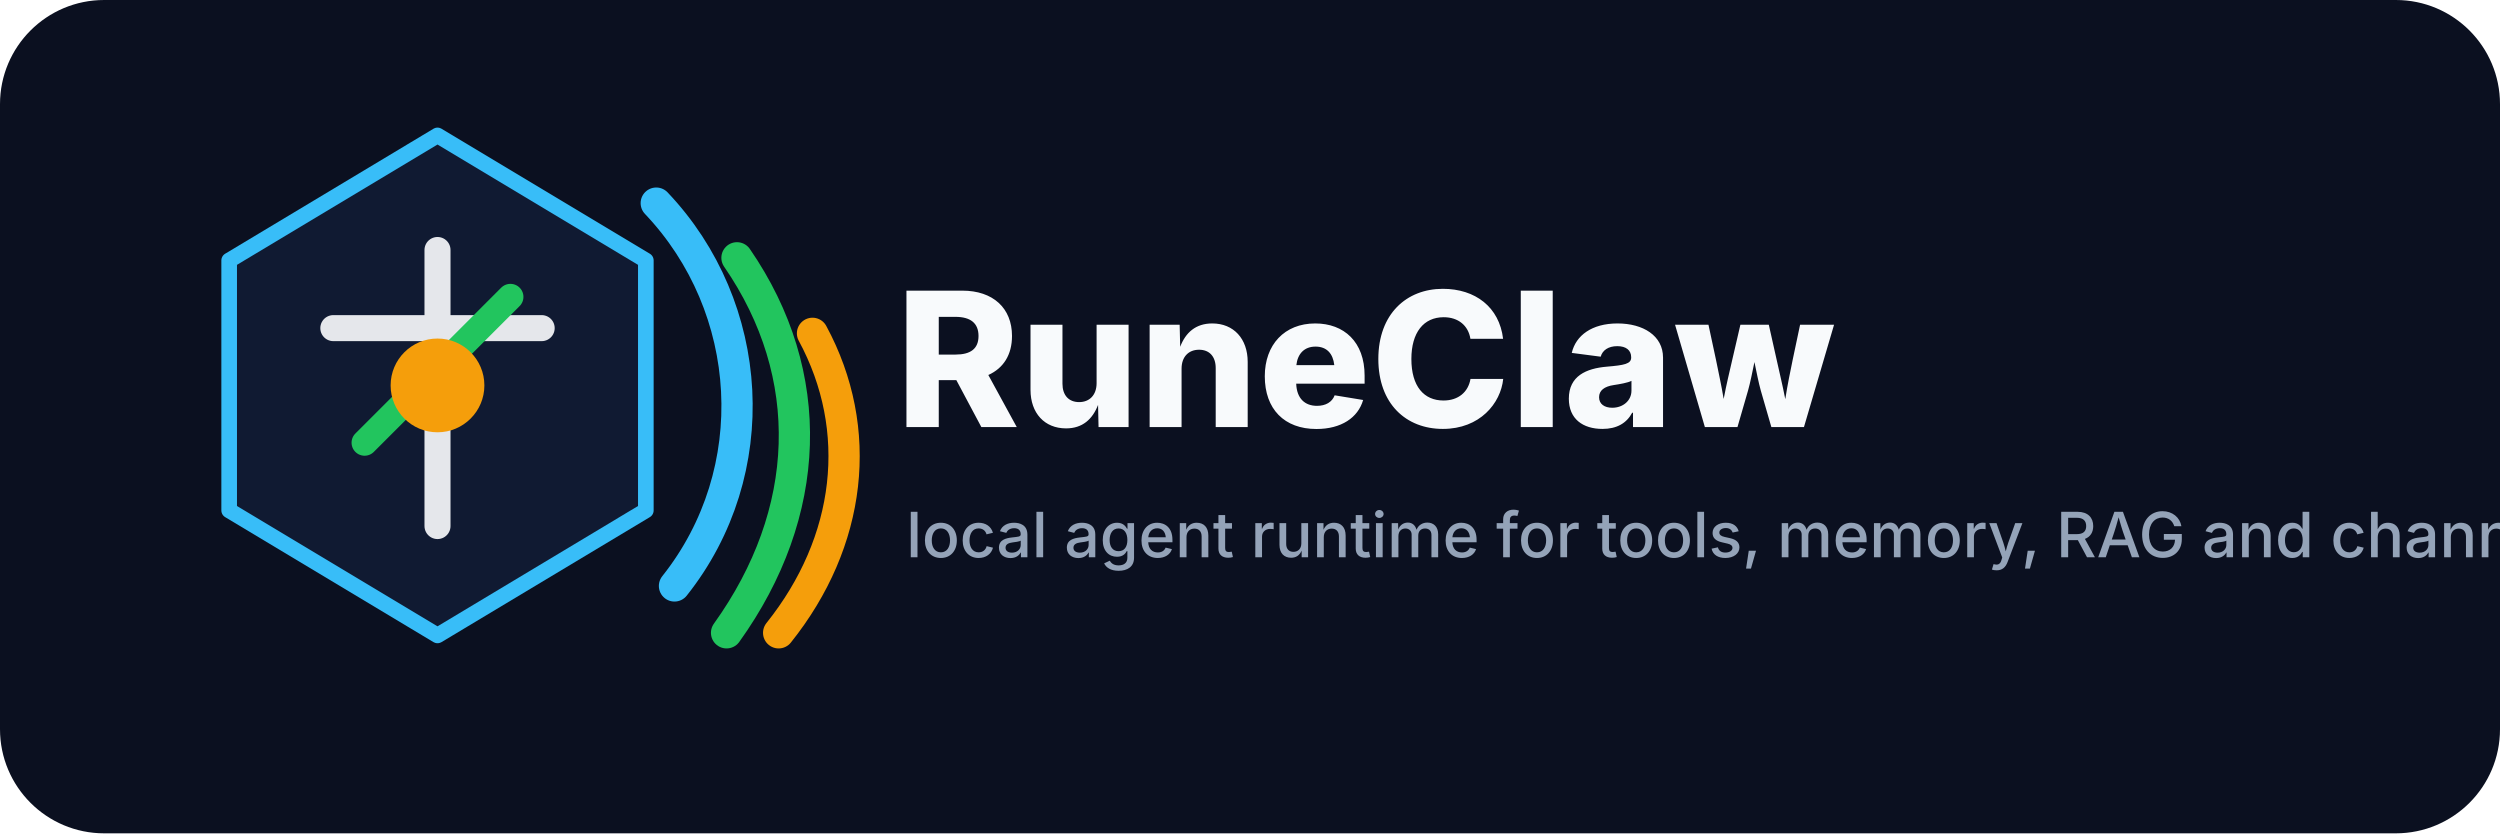
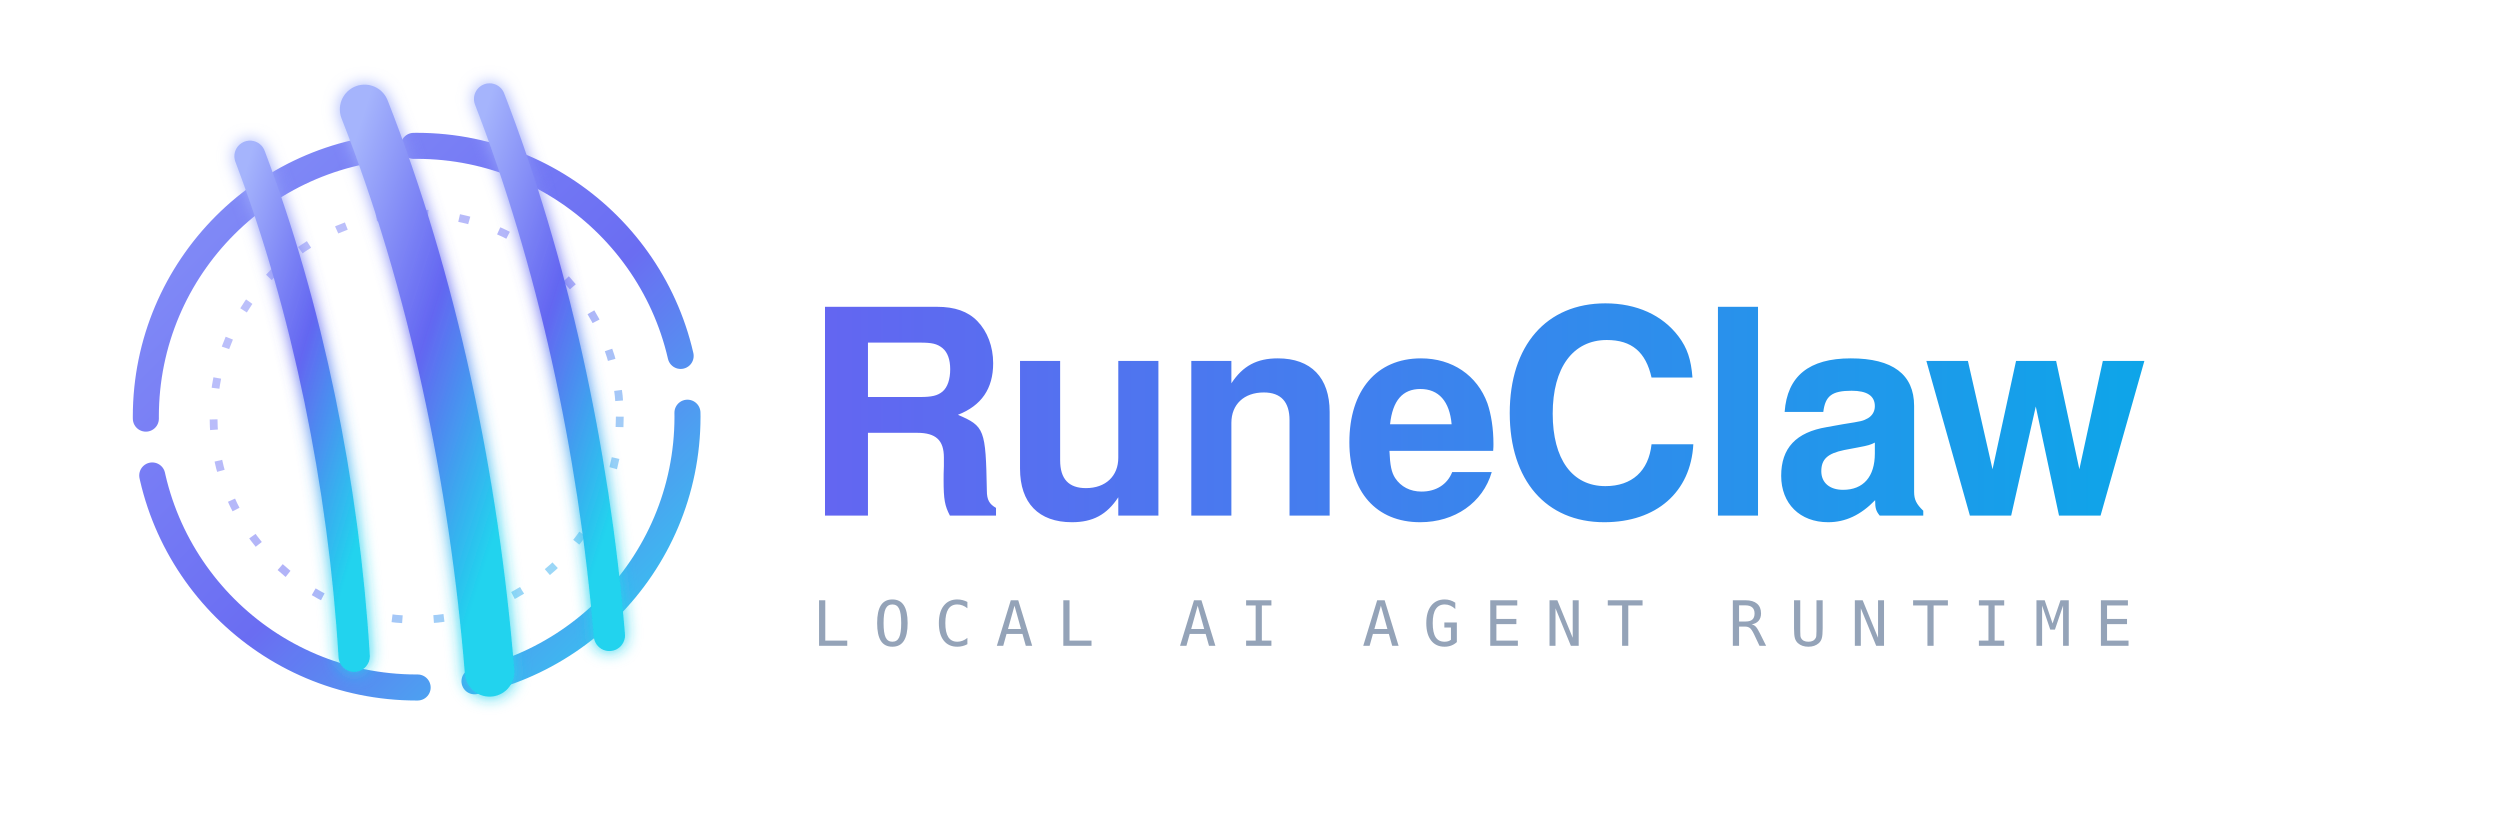
<svg xmlns="http://www.w3.org/2000/svg" width="960" height="320" viewBox="0 0 960 320" fill="none" role="img" aria-labelledby="title desc">
-   <rect width="960" height="320" rx="40" fill="#0B1020" />
-   <g transform="translate(64 44)">
-     <path d="M104 8L184 56V152L104 200L24 152V56L104 8Z" fill="#101A32" stroke="#38BDF8" stroke-width="6" stroke-linejoin="round" />
-     <path d="M104 52V158" stroke="#E5E7EB" stroke-width="10" stroke-linecap="round" />
-     <path d="M64 82H144" stroke="#E5E7EB" stroke-width="10" stroke-linecap="round" />
-     <path d="M76 126L132 70" stroke="#22C55E" stroke-width="10" stroke-linecap="round" />
-     <circle cx="104" cy="104" r="18" fill="#F59E0B" />
-     <path d="M188 34C226 74 230 137 195 181" stroke="#38BDF8" stroke-width="12" stroke-linecap="round" />
-     <path d="M219 55C250 100 248 153 215 199" stroke="#22C55E" stroke-width="12" stroke-linecap="round" />
-     <path d="M248 84C268 121 263 164 235 199" stroke="#F59E0B" stroke-width="12" stroke-linecap="round" />
+   <defs>
+     <linearGradient id="grad-ring" x1="0" y1="0" x2="1" y2="1">
+       <stop offset="0" stop-color="#818CF8" />
+       <stop offset="0.55" stop-color="#6366F1" />
+       <stop offset="1" stop-color="#22D3EE" />
+     </linearGradient>
+     <linearGradient id="grad-claw" x1="0" y1="0" x2="0.7" y2="1">
+       <stop offset="0" stop-color="#A5B4FC" />
+       <stop offset="0.5" stop-color="#6366F1" />
+       <stop offset="1" stop-color="#22D3EE" />
+     </linearGradient>
+     <linearGradient id="grad-text" x1="0" y1="0" x2="1" y2="0">
+       <stop offset="0" stop-color="#6366F1" />
+       <stop offset="1" stop-color="#0EA5E9" />
+     </linearGradient>
+     <filter id="glow" x="-60%" y="-60%" width="220%" height="220%">
+       <feGaussianBlur in="SourceGraphic" stdDeviation="3" result="blur" />
+       <feMerge>
+         <feMergeNode in="blur" />
+         <feMergeNode in="SourceGraphic" />
+       </feMerge>
+     </filter>
+   </defs>
+   <circle cx="160" cy="160" r="104" stroke="url(#grad-ring)" stroke-width="10" stroke-linecap="round" stroke-dasharray="141 22" opacity="0.95" />
+   <circle cx="160" cy="160" r="78" stroke="url(#grad-ring)" stroke-width="3" stroke-dasharray="4 12" opacity="0.5" />
+   <g filter="url(#glow)" stroke="url(#grad-claw)" stroke-linecap="round" fill="none">
+     <path d="M96 60 C 118 118 132 186 136 252" stroke-width="12" />
+     <path d="M140 42 C 166 108 182 184 188 258" stroke-width="19" />
+     <path d="M188 38 C 212 100 228 172 234 244" stroke-width="12" />
  </g>
-   <g transform="translate(344 92)">
-     <text x="0" y="72" fill="#F8FAFC" font-family="Inter, ui-sans-serif, system-ui, -apple-system, BlinkMacSystemFont, 'Segoe UI', sans-serif" font-size="72" font-weight="800" letter-spacing="0">RuneClaw</text>
-     <text x="4" y="122" fill="#94A3B8" font-family="Inter, ui-sans-serif, system-ui, -apple-system, BlinkMacSystemFont, 'Segoe UI', sans-serif" font-size="24" font-weight="500" letter-spacing="0">local agent runtime for tools, memory, RAG and channels</text>
-   </g>
+   <text x="308" y="198" font-family="'SF Pro Display','Segoe UI',Helvetica,Arial,sans-serif" font-size="110" font-weight="800" letter-spacing="-2" fill="url(#grad-text)">RuneClaw</text>
+   <text x="312" y="248" font-family="'SF Mono','JetBrains Mono',Menlo,Consolas,monospace" font-size="24" font-weight="500" letter-spacing="9" fill="#94A3B8">LOCAL AI AGENT RUNTIME</text>
</svg>
